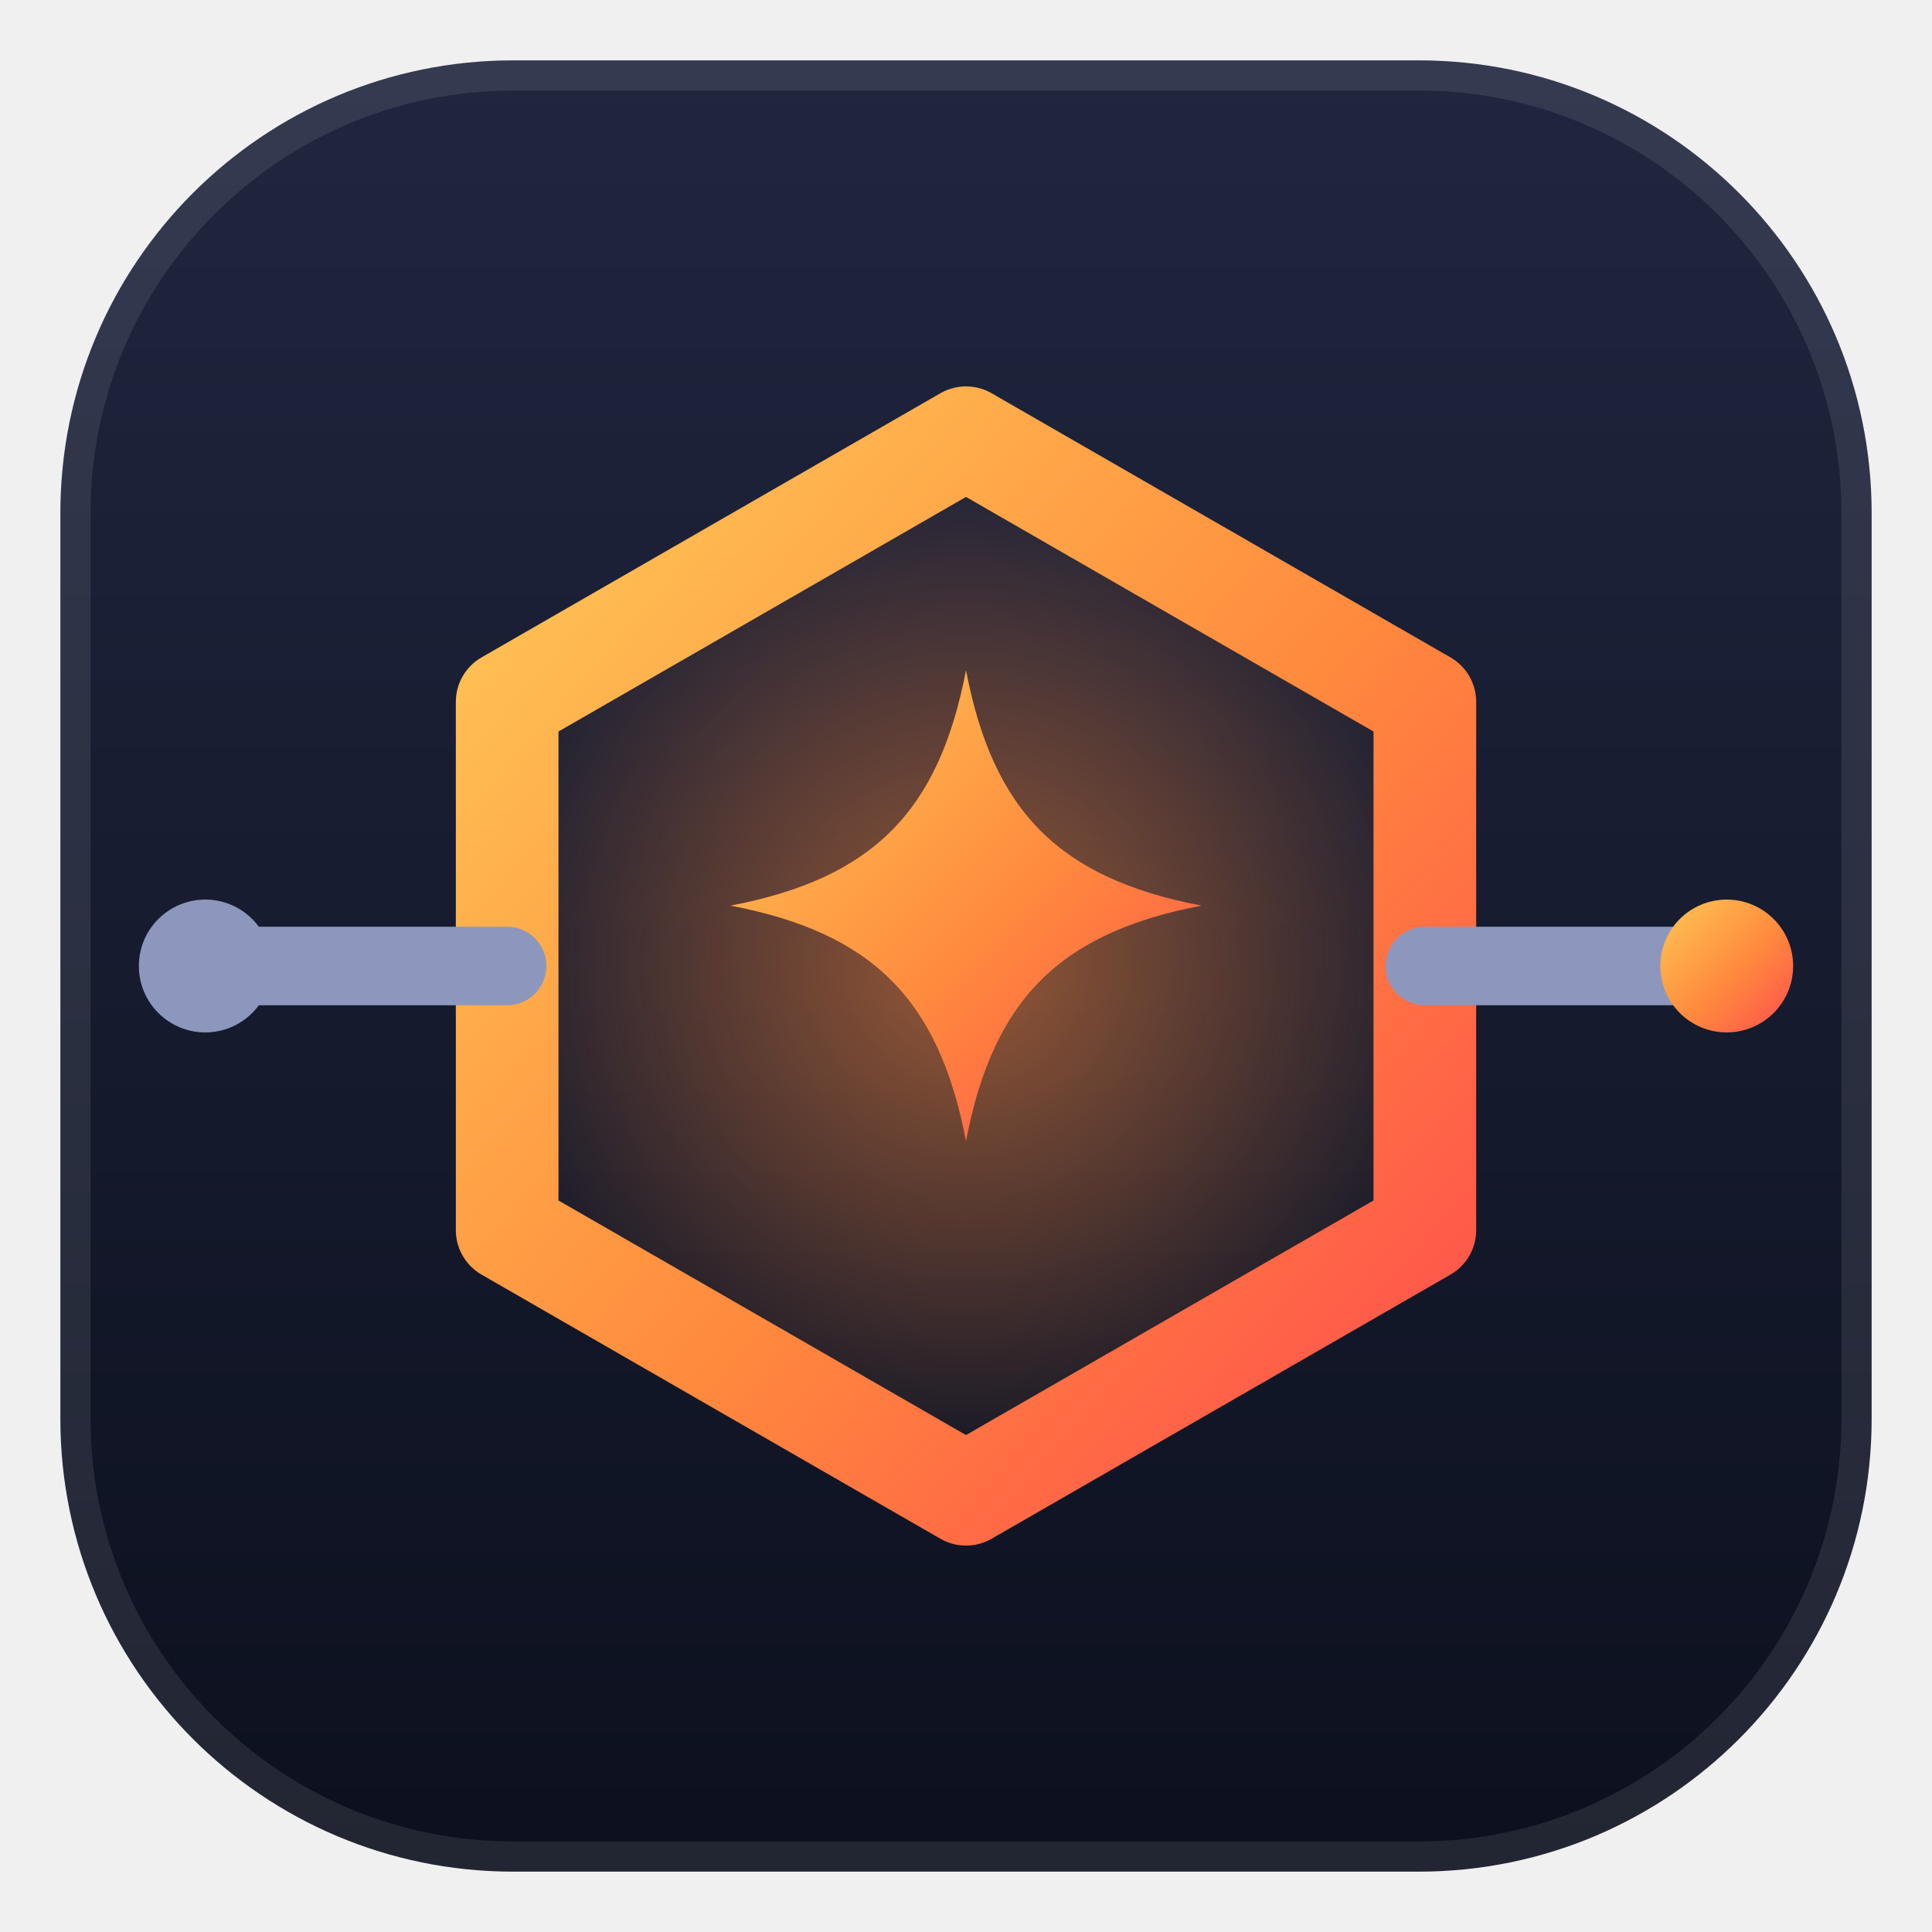
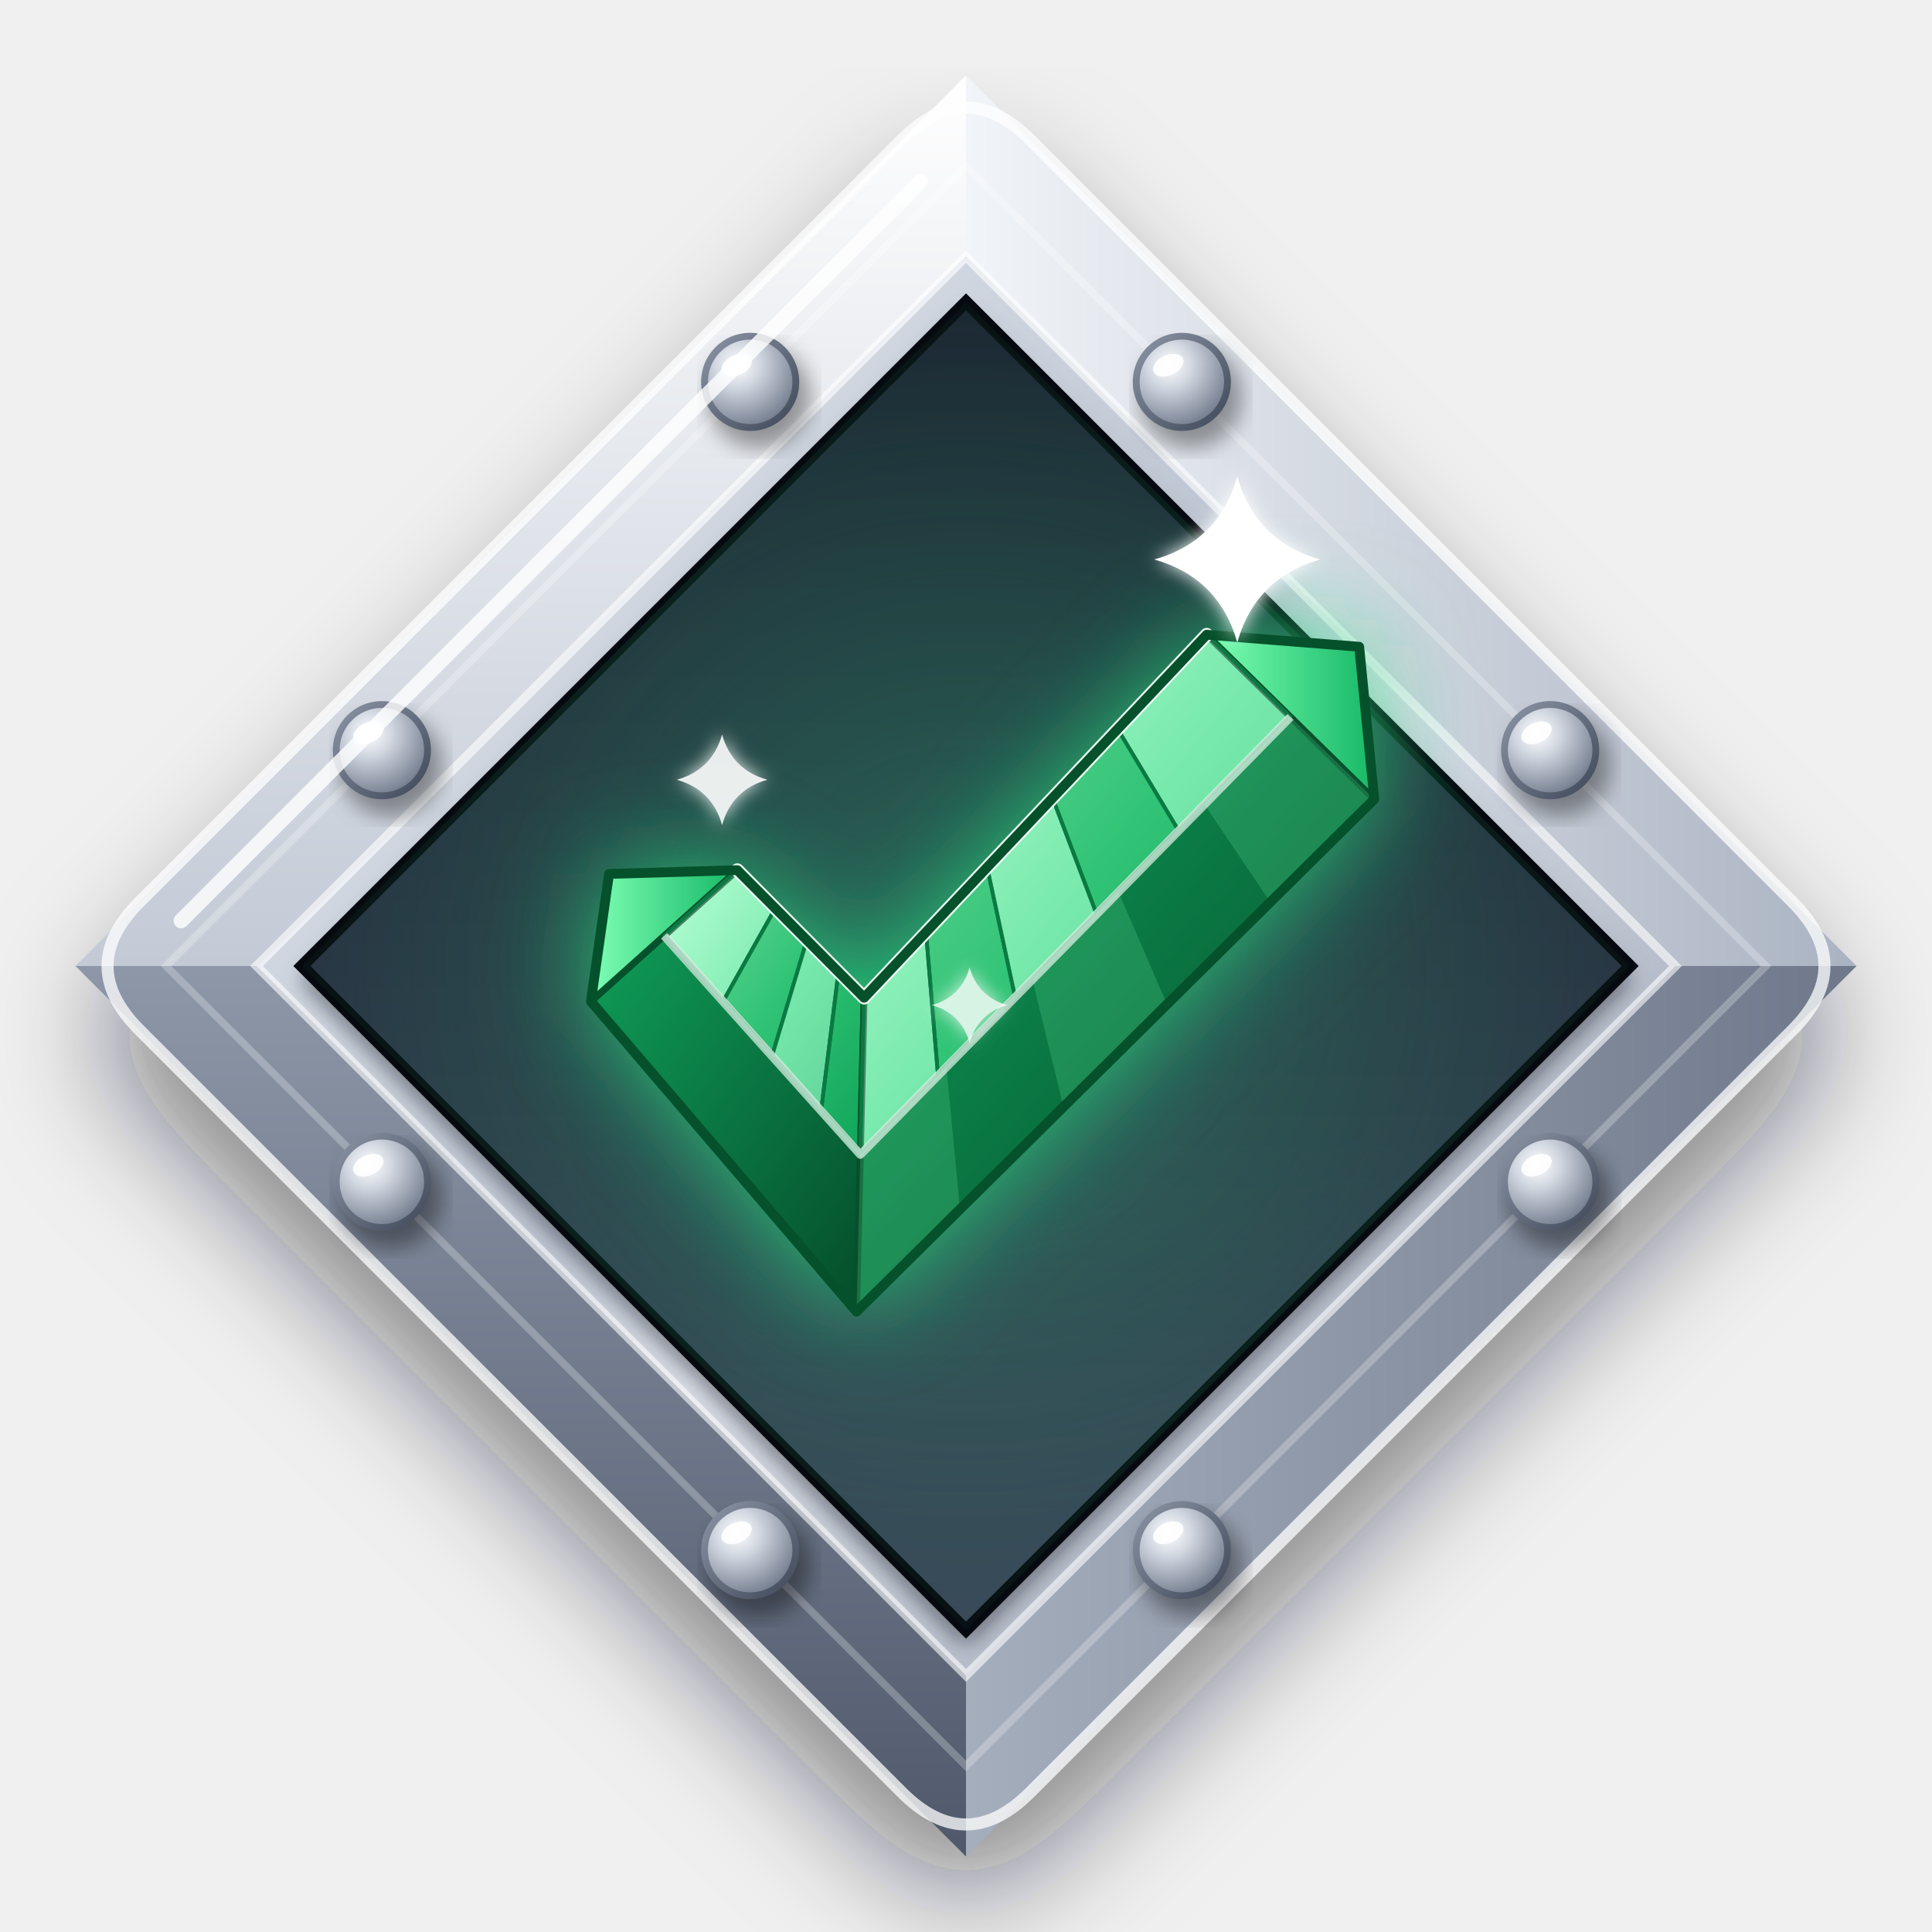
- <svg xmlns="http://www.w3.org/2000/svg" viewBox="0 0 64 64" width="64" height="64" role="img" aria-label="Build Forge">
+ <svg xmlns="http://www.w3.org/2000/svg" viewBox="0 0 256 256" width="256" height="256" role="img" aria-label="Build Forge">
  <defs>
-     <linearGradient id="bg" x1="0" y1="0" x2="0" y2="1">
-       <stop offset="0" stop-color="#20263f" />
-       <stop offset="1" stop-color="#0c101e" />
+     <linearGradient id="steel" x1="0" y1="0" x2="1" y2="1">
+       <stop offset="0" stop-color="#f4f6f9" />
+       <stop offset=".28" stop-color="#c7ced9" />
+       <stop offset=".5" stop-color="#eef1f5" />
+       <stop offset=".74" stop-color="#9aa4b4" />
+       <stop offset="1" stop-color="#d9dee6" />
    </linearGradient>
-     <linearGradient id="em" x1="0" y1="0" x2="1" y2="1">
-       <stop offset="0" stop-color="#ffc857" />
-       <stop offset="0.55" stop-color="#ff8a3d" />
-       <stop offset="1" stop-color="#ff4d4d" />
+     <linearGradient id="bvT" x1="0" y1="0" x2="0" y2="1">
+       <stop offset="0" stop-color="#ffffff" />
+       <stop offset="1" stop-color="#c3cad6" />
    </linearGradient>
-     <radialGradient id="glow" cx="0.5" cy="0.5" r="0.5">
-       <stop offset="0" stop-color="#ff8a3d" stop-opacity="0.55" />
-       <stop offset="1" stop-color="#ff8a3d" stop-opacity="0" />
+     <linearGradient id="bvL" x1="0" y1="0" x2="1" y2="0">
+       <stop offset="0" stop-color="#f1f4f8" />
+       <stop offset="1" stop-color="#aab3c2" />
+     </linearGradient>
+     <linearGradient id="bvR" x1="1" y1="0" x2="0" y2="0">
+       <stop offset="0" stop-color="#6e788a" />
+       <stop offset="1" stop-color="#a5aebd" />
+     </linearGradient>
+     <linearGradient id="bvB" x1="0" y1="1" x2="0" y2="0">
+       <stop offset="0" stop-color="#4f596b" />
+       <stop offset="1" stop-color="#8d97a8" />
+     </linearGradient>
+     <linearGradient id="face" x1="0" y1="0" x2="1" y2="1">
+       <stop offset="0" stop-color="#e9edf3" />
+       <stop offset=".45" stop-color="#bcc4d1" />
+       <stop offset=".55" stop-color="#d7dce5" />
+       <stop offset="1" stop-color="#8e98a9" />
+     </linearGradient>
+     <linearGradient id="wellg" x1="0" y1="0" x2="0" y2="1">
+       <stop offset="0" stop-color="#1b2230" />
+       <stop offset=".6" stop-color="#2b3445" />
+       <stop offset="1" stop-color="#3a4558" />
+     </linearGradient>
+     <radialGradient id="wellglow" cx=".5" cy=".5" r=".55">
+       <stop offset="0" stop-color="#2fe08a" stop-opacity=".30" />
+       <stop offset="1" stop-color="#2fe08a" stop-opacity="0" />
    </radialGradient>
+     <radialGradient id="rivet" cx=".35" cy=".3" r=".8">
+       <stop offset="0" stop-color="#ffffff" />
+       <stop offset=".35" stop-color="#cfd5df" />
+       <stop offset="1" stop-color="#6c7688" />
+     </radialGradient>
+     <linearGradient id="rimdark" x1="0" y1="0" x2="1" y2="1">
+       <stop offset="0" stop-color="#8d97a8" />
+       <stop offset="1" stop-color="#3d4656" />
+     </linearGradient>
+     <linearGradient id="gHi" x1="0" y1="0" x2="1" y2="1">
+       <stop offset="0" stop-color="#9bffc6" />
+       <stop offset=".5" stop-color="#3fe08a" />
+       <stop offset="1" stop-color="#14b866" />
+     </linearGradient>
+     <linearGradient id="gMid" x1="0" y1="0" x2="1" y2="1">
+       <stop offset="0" stop-color="#4be28a" />
+       <stop offset="1" stop-color="#0d9a55" />
+     </linearGradient>
+     <linearGradient id="gLo" x1="0" y1="0" x2="1" y2="1">
+       <stop offset="0" stop-color="#0f9d58" />
+       <stop offset="1" stop-color="#054d2b" />
+     </linearGradient>
+     <linearGradient id="gCap" x1="0" y1="0" x2="1" y2="0">
+       <stop offset="0" stop-color="#7dffb4" />
+       <stop offset="1" stop-color="#16b866" />
+     </linearGradient>
+     <filter id="drop" x="-20%" y="-20%" width="140%" height="150%">
+       <feDropShadow dx="0" dy="9" stdDeviation="8" flood-color="#0a1020" flood-opacity=".5" />
+     </filter>
+     <filter id="soft">
+       <feGaussianBlur stdDeviation="1.4" />
+     </filter>
+     <filter id="bloom" x="-80%" y="-80%" width="260%" height="260%">
+       <feGaussianBlur stdDeviation="1.2" result="b" />
+       <feMerge>
+         <feMergeNode in="b" />
+         <feMergeNode in="SourceGraphic" />
+       </feMerge>
+     </filter>
+     <filter id="glow" x="-30%" y="-30%" width="160%" height="160%">
+       <feGaussianBlur stdDeviation="7" />
+     </filter>
+     <filter id="brush" x="0" y="0" width="100%" height="100%">
+       <feTurbulence type="fractalNoise" baseFrequency="0.012 0.85" numOctaves="2" seed="7" result="n" />
+       <feColorMatrix in="n" type="matrix" values="0 0 0 0 1  0 0 0 0 1  0 0 0 0 1  0 0 0 1.1 -0.38" />
+     </filter>
+     <clipPath id="clipFace">
+       <polygon points="128.0,34.0 222.0,128.0 128.0,222.0 34.0,128.0" />
+     </clipPath>
  </defs>
-   <rect x="2" y="2" width="60" height="60" rx="15" fill="url(#bg)" />
-   <rect x="2.5" y="2.5" width="59" height="59" rx="14.5" fill="none" stroke="#fff" stroke-opacity="0.09" />
-   <circle cx="32" cy="32" r="17" fill="url(#glow)" />
-   <path d="M32 14.5l15.2 8.75v17.5L32 49.5l-15.2-8.75v-17.5z" fill="none" stroke="url(#em)" stroke-width="3.4" stroke-linejoin="round" />
-   <path d="M6 32h10.8M47.2 32H58" stroke="#8d97bd" stroke-width="2.6" stroke-linecap="round" />
-   <circle cx="6.8" cy="32" r="2.2" fill="#8d97bd" />
-   <circle cx="57.2" cy="32" r="2.2" fill="url(#em)" />
-   <path d="M32 22.2c.9 4.7 3.1 6.9 7.8 7.8-4.7.9-6.9 3.1-7.8 7.8-.9-4.7-3.1-6.9-7.8-7.8 4.7-.9 6.9-3.1 7.8-7.8z" fill="url(#em)" />
+   <g filter="url(#drop)">
+     <path d="M119.5,18.5 Q128.0,10.0 136.5,18.5 L237.5,119.5 Q246.0,128.0 237.5,136.5 L136.5,237.5 Q128.0,246.0 119.5,237.5 L18.5,136.5 Q10.0,128.0 18.5,119.5 Z" fill="#7d8799" />
+   </g>
+   <polygon points="10.0,128.0 128.0,10.0 128.0,34.0 34.0,128.0" fill="url(#bvT)" />
+   <polygon points="128.0,10.0 246.0,128.0 222.0,128.0 128.0,34.0" fill="url(#bvL)" />
+   <polygon points="246.0,128.0 128.0,246.0 128.0,222.0 222.0,128.0" fill="url(#bvR)" />
+   <polygon points="128.0,246.0 10.0,128.0 34.0,128.0 128.0,222.0" fill="url(#bvB)" />
+   <path d="M119.5,18.5 Q128.0,10.0 136.5,18.5 L237.5,119.5 Q246.0,128.0 237.5,136.5 L136.5,237.5 Q128.0,246.0 119.5,237.5 L18.5,136.5 Q10.0,128.0 18.5,119.5 Z" fill="none" stroke="#fff" stroke-opacity=".75" stroke-width="1.6" />
+   <polygon points="128.0,22.0 234.0,128.0 128.0,234.0 22.0,128.0" fill="none" stroke="#fff" stroke-opacity=".25" stroke-width="1" />
+   <polygon points="128.0,34.0 222.0,128.0 128.0,222.0 34.0,128.0" fill="url(#face)" />
+   <polygon points="128.0,34.0 222.0,128.0 128.0,222.0 34.0,128.0" fill="none" stroke="#fff" stroke-opacity=".6" stroke-width="1.2" />
+   <polygon points="128.0,40.0 216.0,128.0 128.0,216.0 40.0,128.0" fill="#0b1018" opacity=".55" transform="translate(0 1.8)" filter="url(#soft)" />
+   <polygon points="128.0,40.0 216.0,128.0 128.0,216.0 40.0,128.0" fill="url(#wellg)" stroke="#06090f" stroke-width="1.6" />
+   <polygon points="128.0,41.0 215.0,128.0 128.0,215.0 41.0,128.0" fill="none" stroke="#000" stroke-opacity=".35" stroke-width="3" transform="translate(1.2 2)" clip-path="url(#clipFace)" style="mix-blend-mode:multiply" opacity=".0" />
+   <polygon points="128.0,40.0 216.0,128.0 128.0,216.0 40.0,128.0" fill="url(#wellglow)" />
+   <g>
+     <circle cx="157.8" cy="52.6" r="6.8" fill="#000" opacity=".38" filter="url(#soft)" />
+     <circle cx="156.6" cy="50.6" r="6.5" fill="url(#rimdark)" />
+     <circle cx="156.6" cy="50.6" r="5.6" fill="url(#rivet)" />
+     <ellipse cx="154.8" cy="48.4" rx="2.128" ry="1.344" fill="#fff" opacity=".9" transform="rotate(-25 154.8 48.4)" />
+   </g>
+   <g>
+     <circle cx="206.6" cy="101.4" r="6.8" fill="#000" opacity=".38" filter="url(#soft)" />
+     <circle cx="205.4" cy="99.4" r="6.5" fill="url(#rimdark)" />
+     <circle cx="205.4" cy="99.4" r="5.6" fill="url(#rivet)" />
+     <ellipse cx="203.6" cy="97.1" rx="2.128" ry="1.344" fill="#fff" opacity=".9" transform="rotate(-25 203.6 97.1)" />
+   </g>
+   <g>
+     <circle cx="206.6" cy="158.6" r="6.8" fill="#000" opacity=".38" filter="url(#soft)" />
+     <circle cx="205.4" cy="156.6" r="6.5" fill="url(#rimdark)" />
+     <circle cx="205.4" cy="156.6" r="5.6" fill="url(#rivet)" />
+     <ellipse cx="203.6" cy="154.4" rx="2.128" ry="1.344" fill="#fff" opacity=".9" transform="rotate(-25 203.6 154.4)" />
+   </g>
+   <g>
+     <circle cx="157.8" cy="207.4" r="6.8" fill="#000" opacity=".38" filter="url(#soft)" />
+     <circle cx="156.6" cy="205.4" r="6.5" fill="url(#rimdark)" />
+     <circle cx="156.6" cy="205.4" r="5.6" fill="url(#rivet)" />
+     <ellipse cx="154.8" cy="203.1" rx="2.128" ry="1.344" fill="#fff" opacity=".9" transform="rotate(-25 154.8 203.1)" />
+   </g>
+   <g>
+     <circle cx="100.6" cy="207.4" r="6.8" fill="#000" opacity=".38" filter="url(#soft)" />
+     <circle cx="99.4" cy="205.4" r="6.5" fill="url(#rimdark)" />
+     <circle cx="99.4" cy="205.4" r="5.6" fill="url(#rivet)" />
+     <ellipse cx="97.6" cy="203.1" rx="2.128" ry="1.344" fill="#fff" opacity=".9" transform="rotate(-25 97.6 203.1)" />
+   </g>
+   <g>
+     <circle cx="51.8" cy="158.6" r="6.8" fill="#000" opacity=".38" filter="url(#soft)" />
+     <circle cx="50.6" cy="156.6" r="6.5" fill="url(#rimdark)" />
+     <circle cx="50.6" cy="156.6" r="5.6" fill="url(#rivet)" />
+     <ellipse cx="48.8" cy="154.4" rx="2.128" ry="1.344" fill="#fff" opacity=".9" transform="rotate(-25 48.8 154.4)" />
+   </g>
+   <g>
+     <circle cx="51.8" cy="101.4" r="6.8" fill="#000" opacity=".38" filter="url(#soft)" />
+     <circle cx="50.6" cy="99.4" r="6.5" fill="url(#rimdark)" />
+     <circle cx="50.6" cy="99.4" r="5.6" fill="url(#rivet)" />
+     <ellipse cx="48.8" cy="97.1" rx="2.128" ry="1.344" fill="#fff" opacity=".9" transform="rotate(-25 48.8 97.1)" />
+   </g>
+   <g>
+     <circle cx="100.6" cy="52.6" r="6.8" fill="#000" opacity=".38" filter="url(#soft)" />
+     <circle cx="99.4" cy="50.6" r="6.5" fill="url(#rimdark)" />
+     <circle cx="99.4" cy="50.6" r="5.6" fill="url(#rivet)" />
+     <ellipse cx="97.6" cy="48.4" rx="2.128" ry="1.344" fill="#fff" opacity=".9" transform="rotate(-25 97.6 48.4)" />
+   </g>
+   <g filter="url(#glow)" opacity=".85">
+     <polygon points="80.7,115.8 97.7,115.3 114.5,132.2 159.9,84.1 180.1,85.7 182.1,105.9 113.5,173.8 78.3,132.7" fill="#22e07f" />
+   </g>
+   <polygon points="78.3,132.7 113.5,173.8 114.0,153.0 88.0,124.0" fill="url(#gLo)" fill-opacity="1" stroke="#05512b" stroke-width="0.9" stroke-linejoin="round" />
+   <polygon points="113.5,173.8 182.1,105.9 171.0,95.0 114.0,153.0" fill="url(#gLo)" fill-opacity="1" stroke="#05512b" stroke-width="0.9" stroke-linejoin="round" />
+   <polygon points="97.7,115.3 114.5,132.2 114.0,153.0 88.0,124.0" fill="url(#gHi)" fill-opacity="1" stroke="#05512b" stroke-width="0.9" stroke-linejoin="round" />
+   <polygon points="114.5,132.2 159.9,84.1 171.0,95.0 114.0,153.0" fill="url(#gHi)" fill-opacity="1" stroke="#05512b" stroke-width="0.9" stroke-linejoin="round" />
+   <polygon points="80.7,115.8 97.7,115.3 78.3,132.7" fill="url(#gCap)" fill-opacity="1" stroke="#05512b" stroke-width="0.9" stroke-linejoin="round" />
+   <polygon points="180.1,85.7 159.9,84.1 182.1,105.9" fill="url(#gCap)" fill-opacity="1" stroke="#05512b" stroke-width="0.9" stroke-linejoin="round" />
+   <polygon points="97.7,115.3 102.7,120.4 95.8,132.7 88.0,124.0" fill="#ffffff" fill-opacity="0.3" stroke="#0a7a42" stroke-width="0.5" stroke-linejoin="round" />
+   <polygon points="102.7,120.4 106.9,124.6 102.3,139.9 95.8,132.7" fill="#00632f" fill-opacity="0.22" stroke="#0a7a42" stroke-width="0.5" stroke-linejoin="round" />
+   <polygon points="106.9,124.6 111.1,128.8 108.8,147.2 102.3,139.9" fill="#ffffff" fill-opacity="0.3" stroke="#0a7a42" stroke-width="0.5" stroke-linejoin="round" />
+   <polygon points="111.1,128.8 114.5,132.2 114.0,153.0 108.8,147.2" fill="#00632f" fill-opacity="0.22" stroke="#0a7a42" stroke-width="0.5" stroke-linejoin="round" />
+   <polygon points="114.5,132.2 122.7,123.5 124.3,142.6 114.0,153.0" fill="#ffffff" fill-opacity="0.3" stroke="#0a7a42" stroke-width="0.5" stroke-linejoin="round" />
+   <polygon points="122.7,123.5 130.8,114.9 134.5,132.1 124.3,142.6" fill="#00632f" fill-opacity="0.22" stroke="#0a7a42" stroke-width="0.5" stroke-linejoin="round" />
+   <polygon points="130.8,114.9 139.5,105.8 145.3,121.1 134.5,132.1" fill="#ffffff" fill-opacity="0.3" stroke="#0a7a42" stroke-width="0.5" stroke-linejoin="round" />
+   <polygon points="139.5,105.8 148.1,96.6 156.2,110.1 145.3,121.1" fill="#00632f" fill-opacity="0.22" stroke="#0a7a42" stroke-width="0.5" stroke-linejoin="round" />
+   <polygon points="148.1,96.6 159.9,84.1 171.0,95.0 156.2,110.1" fill="#ffffff" fill-opacity="0.3" stroke="#0a7a42" stroke-width="0.5" stroke-linejoin="round" />
+   <polygon points="113.5,173.8 127.2,160.2 125.4,141.4 114.0,153.0" fill="#7dffb4" fill-opacity="0.18" stroke="none" stroke-width="0" stroke-linejoin="round" />
+   <polygon points="140.9,146.6 154.6,133.0 148.2,118.2 136.8,129.8" fill="#7dffb4" fill-opacity="0.18" stroke="none" stroke-width="0" stroke-linejoin="round" />
+   <polygon points="168.3,119.5 182.1,105.9 171.0,95.0 159.6,106.6" fill="#7dffb4" fill-opacity="0.18" stroke="none" stroke-width="0" stroke-linejoin="round" />
+   <polyline points="88.0,124.0 114.0,153.0 171.0,95.0" fill="none" stroke="#eafff2" stroke-opacity=".7" stroke-width="1.1" stroke-linejoin="round" />
+   <polyline points="97.7,115.3 114.5,132.2 159.9,84.1" fill="none" stroke="#f2fff7" stroke-opacity=".95" stroke-width="1.8" stroke-linejoin="round" stroke-linecap="round" />
+   <polygon points="80.7,115.8 97.7,115.3 114.5,132.2 159.9,84.1 180.1,85.7 182.1,105.9 113.5,173.8 78.3,132.7" fill="none" stroke="#05512b" stroke-width="1.3" stroke-linejoin="round" />
+   <path d="M163.945,63.136 Q166.365,71.716 174.945,74.136 Q166.365,76.556 163.945,85.136 Q161.525,76.556 152.945,74.136 Q161.525,71.716 163.945,63.136Z" fill="#fff" opacity="1" filter="url(#bloom)" />
+   <path d="M95.679,97.322 Q96.999,102.002 101.679,103.322 Q96.999,104.642 95.679,109.322 Q94.359,104.642 89.679,103.322 Q94.359,102.002 95.679,97.322Z" fill="#fff" opacity="0.9" filter="url(#bloom)" />
+   <path d="M128.477,128.185 Q129.577,132.085 133.477,133.185 Q129.577,134.285 128.477,138.185 Q127.377,134.285 123.477,133.185 Q127.377,132.085 128.477,128.185Z" fill="#fff" opacity="0.8" filter="url(#bloom)" />
+   <path d="M24.0,122.0 L122.0,24.0" stroke="#fff" stroke-opacity=".8" stroke-width="2" stroke-linecap="round" fill="none" />
</svg>
